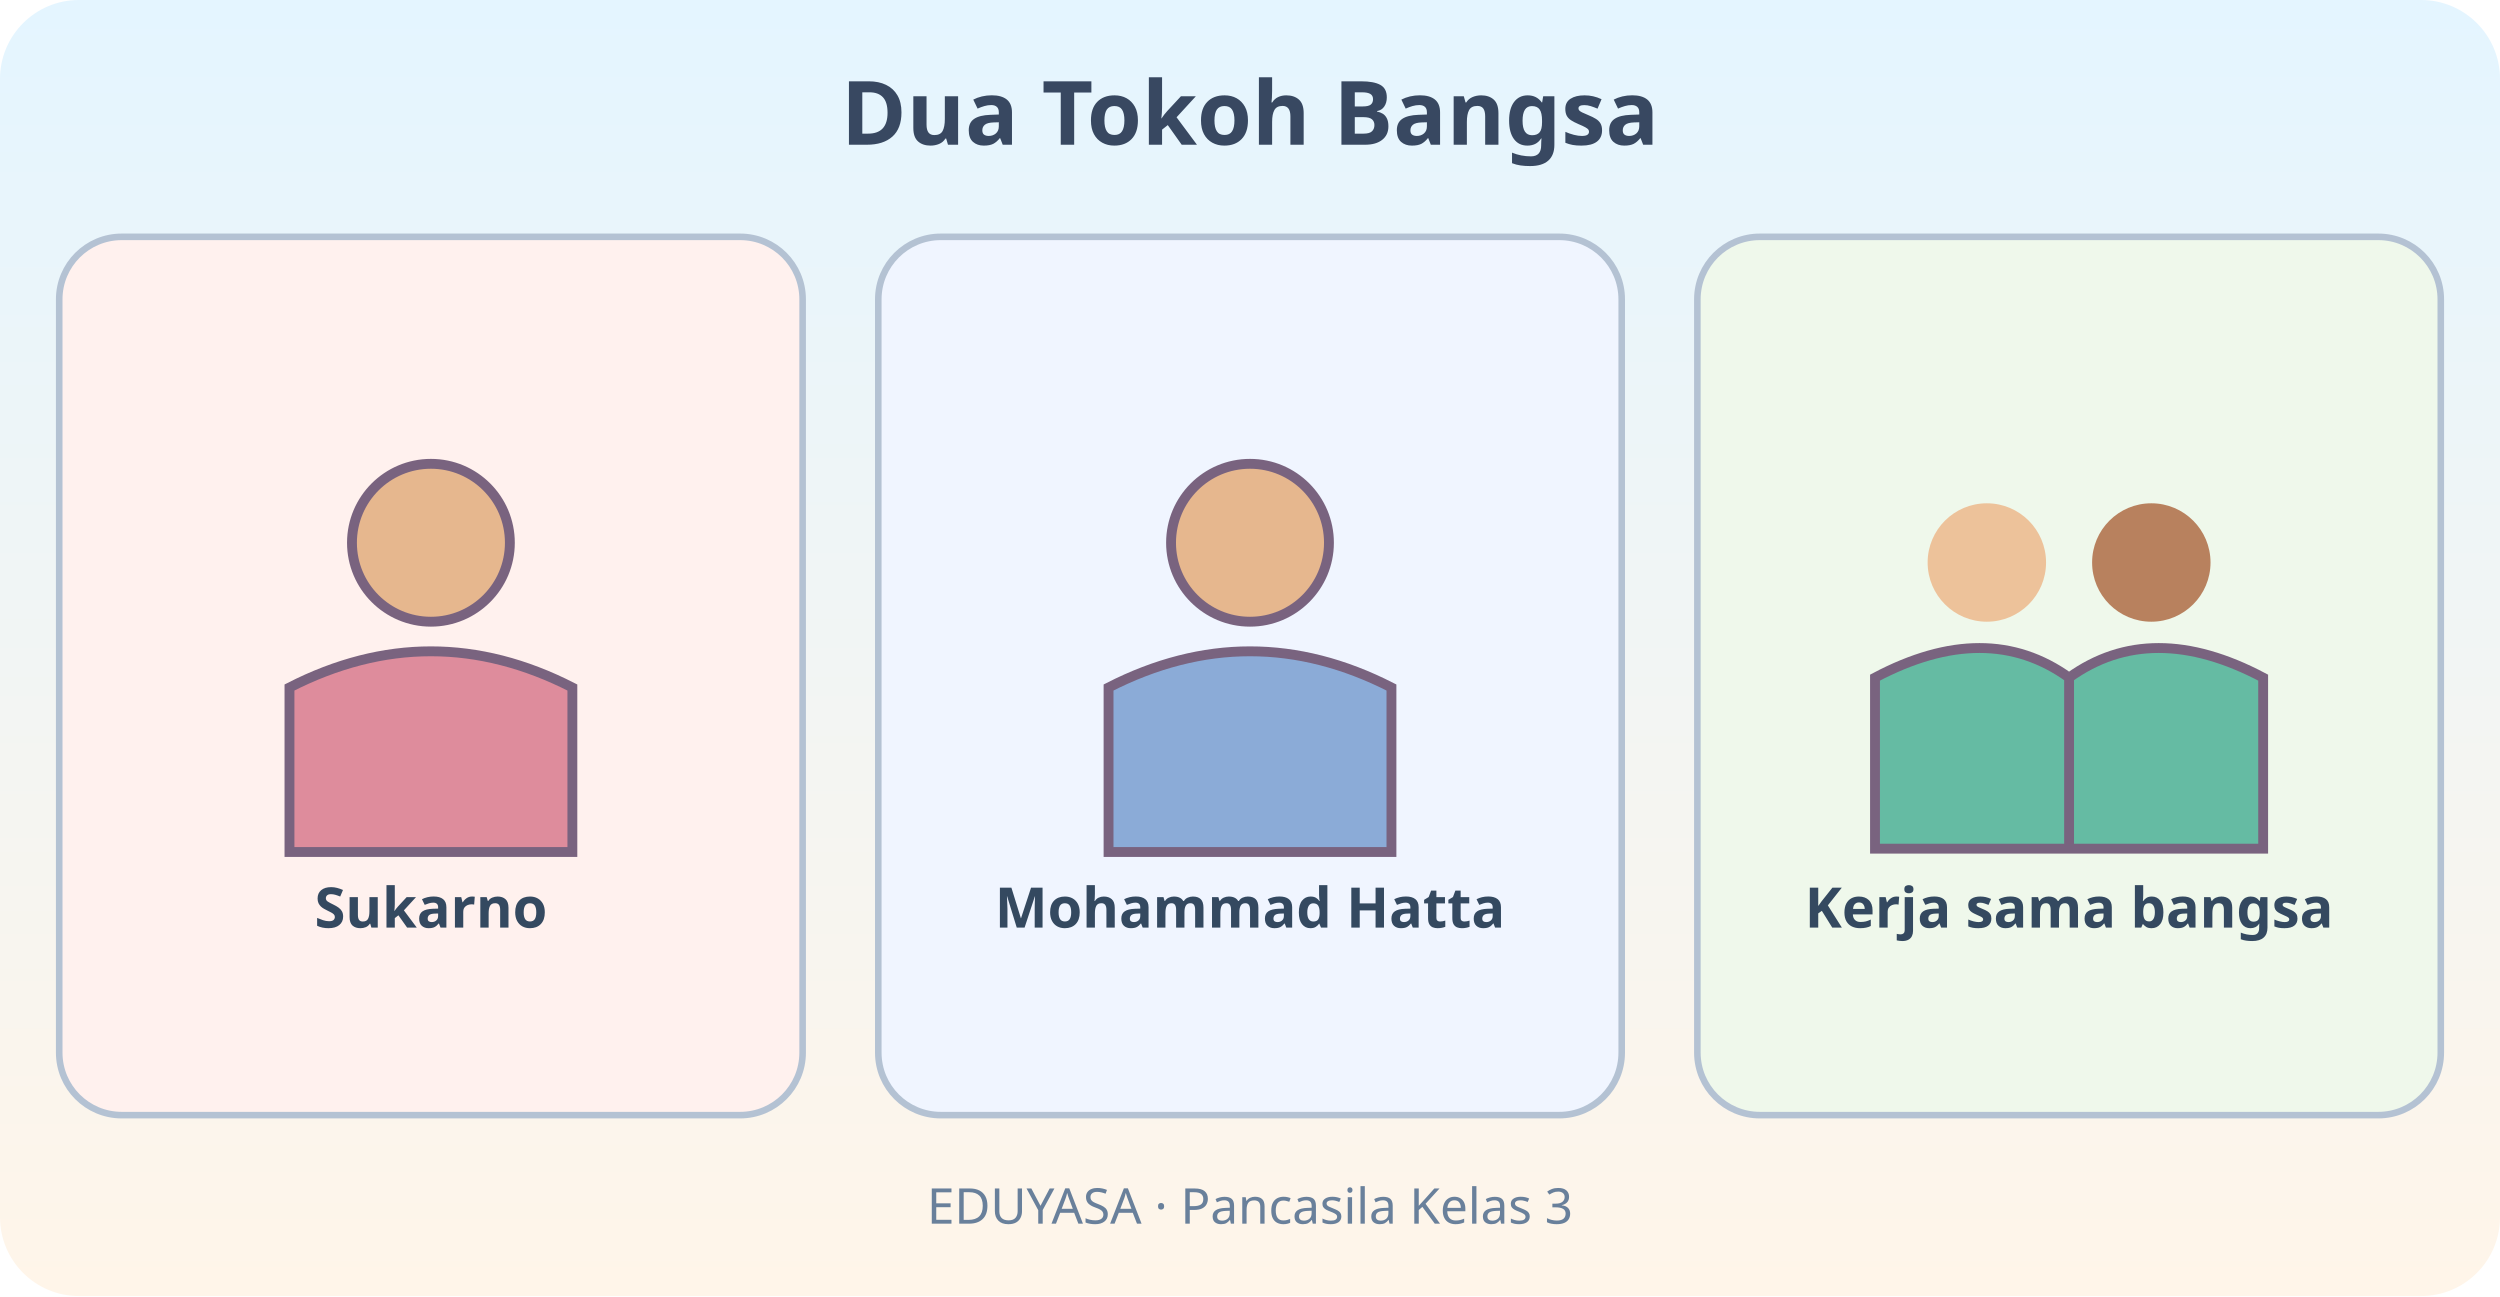
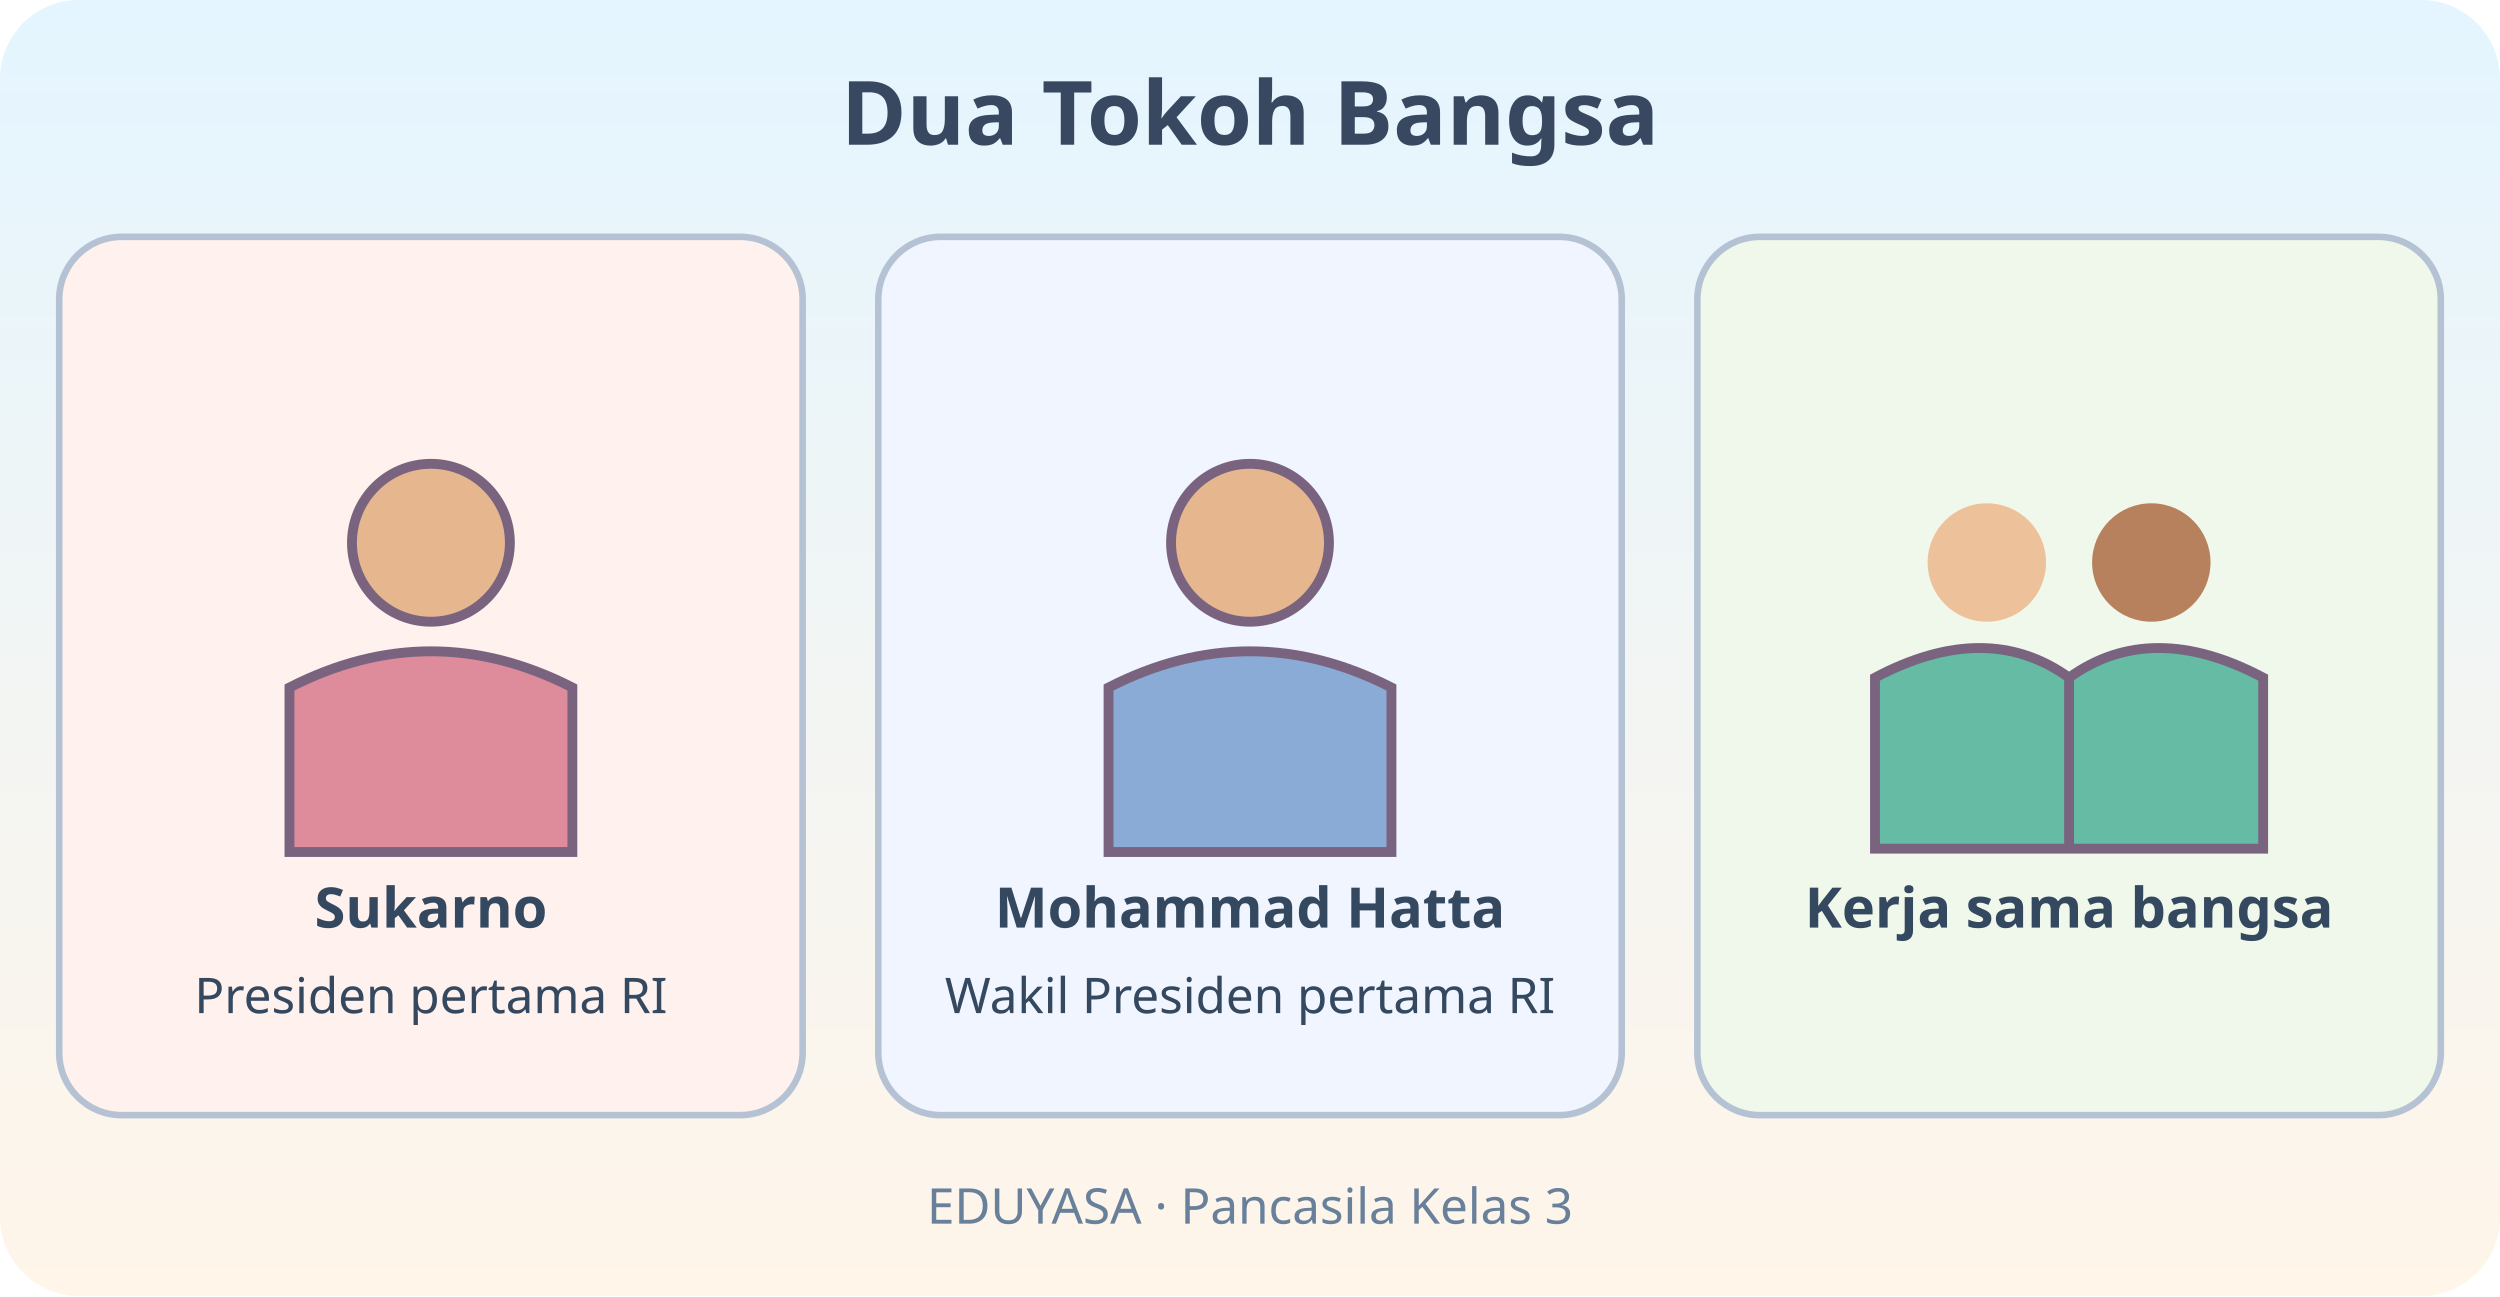
<svg xmlns="http://www.w3.org/2000/svg" viewBox="0 0 760 394" role="img" aria-labelledby="t d">
  <defs>
    <linearGradient id="g" x2="0" y2="1">
      <stop stop-color="#e4f5ff" />
      <stop offset="1" stop-color="#fff5e9" />
    </linearGradient>
  </defs>
  <rect width="760" height="394" rx="24" fill="url(#g)" />
  <text x="380" y="44" font-family="sans-serif" font-weight="bold" font-size="27" text-anchor="middle" fill="#384861">Dua Tokoh Bangsa</text>
  <rect x="18" y="72" width="226" height="267" rx="19" fill="#fff1ee" stroke="#b4c2d3" stroke-width="2" />
  <g transform="translate(131 195)">
    <circle cy="-30" r="24" fill="#e6b78e" stroke="#79637f" stroke-width="3" />
    <path d="M-43 64V14Q0-8 43 14V64Z" fill="#de8c9c" stroke="#79637f" stroke-width="3" />
  </g>
  <text x="131" y="282" font-size="17" text-anchor="middle" font-weight="bold" font-family="sans-serif" fill="#344960">Sukarno</text>
+   <text x="131" y="308" font-size="15" text-anchor="middle" font-family="sans-serif" fill="#344960">Presiden pertama RI</text>
  <rect x="267" y="72" width="226" height="267" rx="19" fill="#f0f5ff" stroke="#b4c2d3" stroke-width="2" />
  <g transform="translate(380 195)">
    <circle cy="-30" r="24" fill="#e6b78e" stroke="#79637f" stroke-width="3" />
    <path d="M-43 64V14Q0-8 43 14V64Z" fill="#8babd7" stroke="#79637f" stroke-width="3" />
  </g>
  <text x="380" y="282" font-size="17" text-anchor="middle" font-weight="bold" font-family="sans-serif" fill="#344960">Mohammad Hatta</text>
+   <text x="380" y="308" font-size="15" text-anchor="middle" font-family="sans-serif" fill="#344960">Wakil Presiden pertama RI</text>
  <rect x="516" y="72" width="226" height="267" rx="19" fill="#eff8eb" stroke="#b4c2d3" stroke-width="2" />
  <g transform="translate(629 195)">
    <circle cx="-25" cy="-24" r="18" fill="#edc29a" />
    <circle cx="25" cy="-24" r="18" fill="#b8815e" />
    <path d="M-59 63V11Q-25-7 0 11V63ZM0 63V11Q25-7 59 11V63Z" fill="#65bba3" stroke="#79637f" stroke-width="3" />
  </g>
  <text x="629" y="282" font-size="17" text-anchor="middle" font-weight="bold" font-family="sans-serif" fill="#344960">Kerja sama bangsa</text>
  <text x="380" y="372" font-size="15" text-anchor="middle" font-family="sans-serif" fill="#69809b">EDUYASA · Pancasila Kelas 3</text>
</svg>
